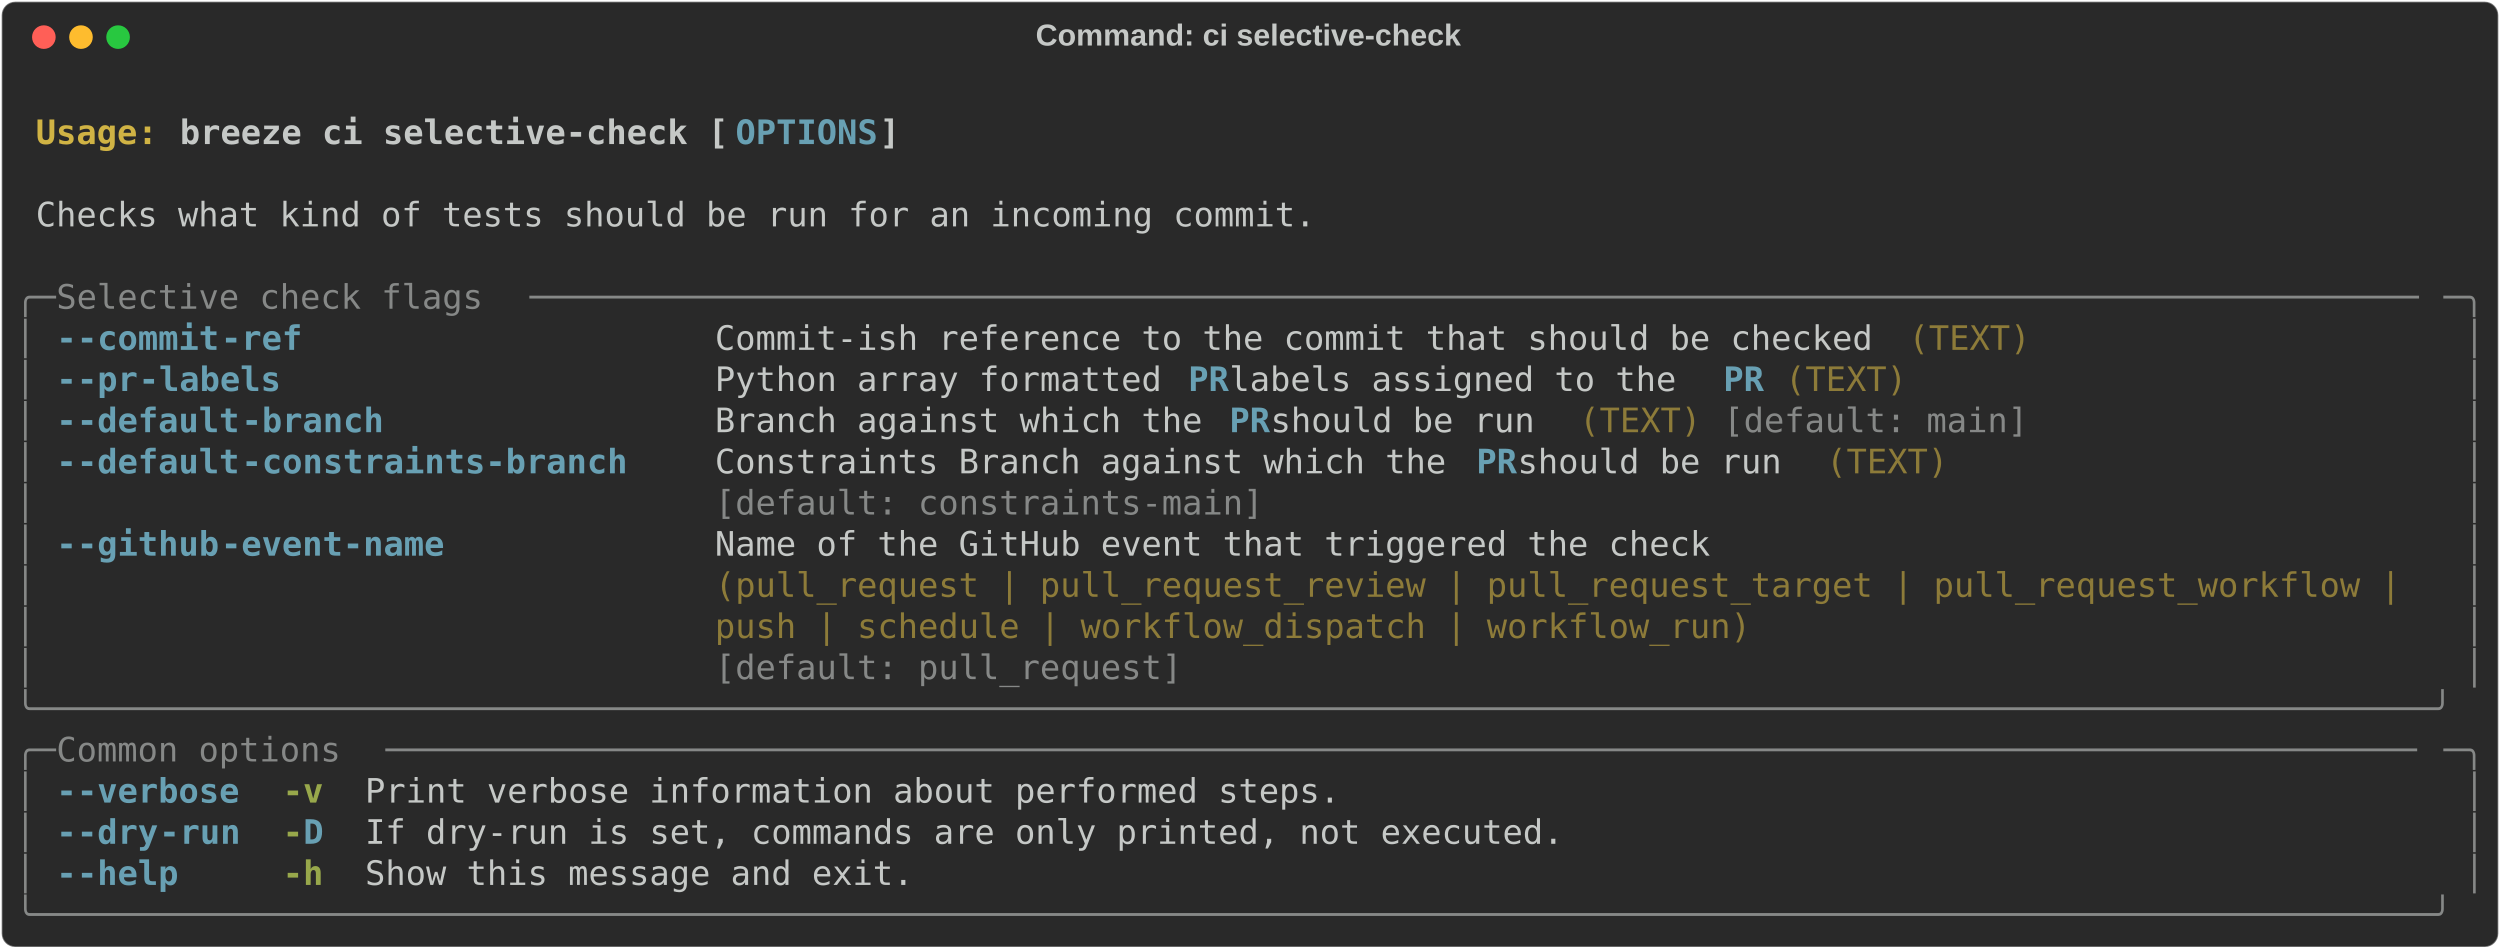
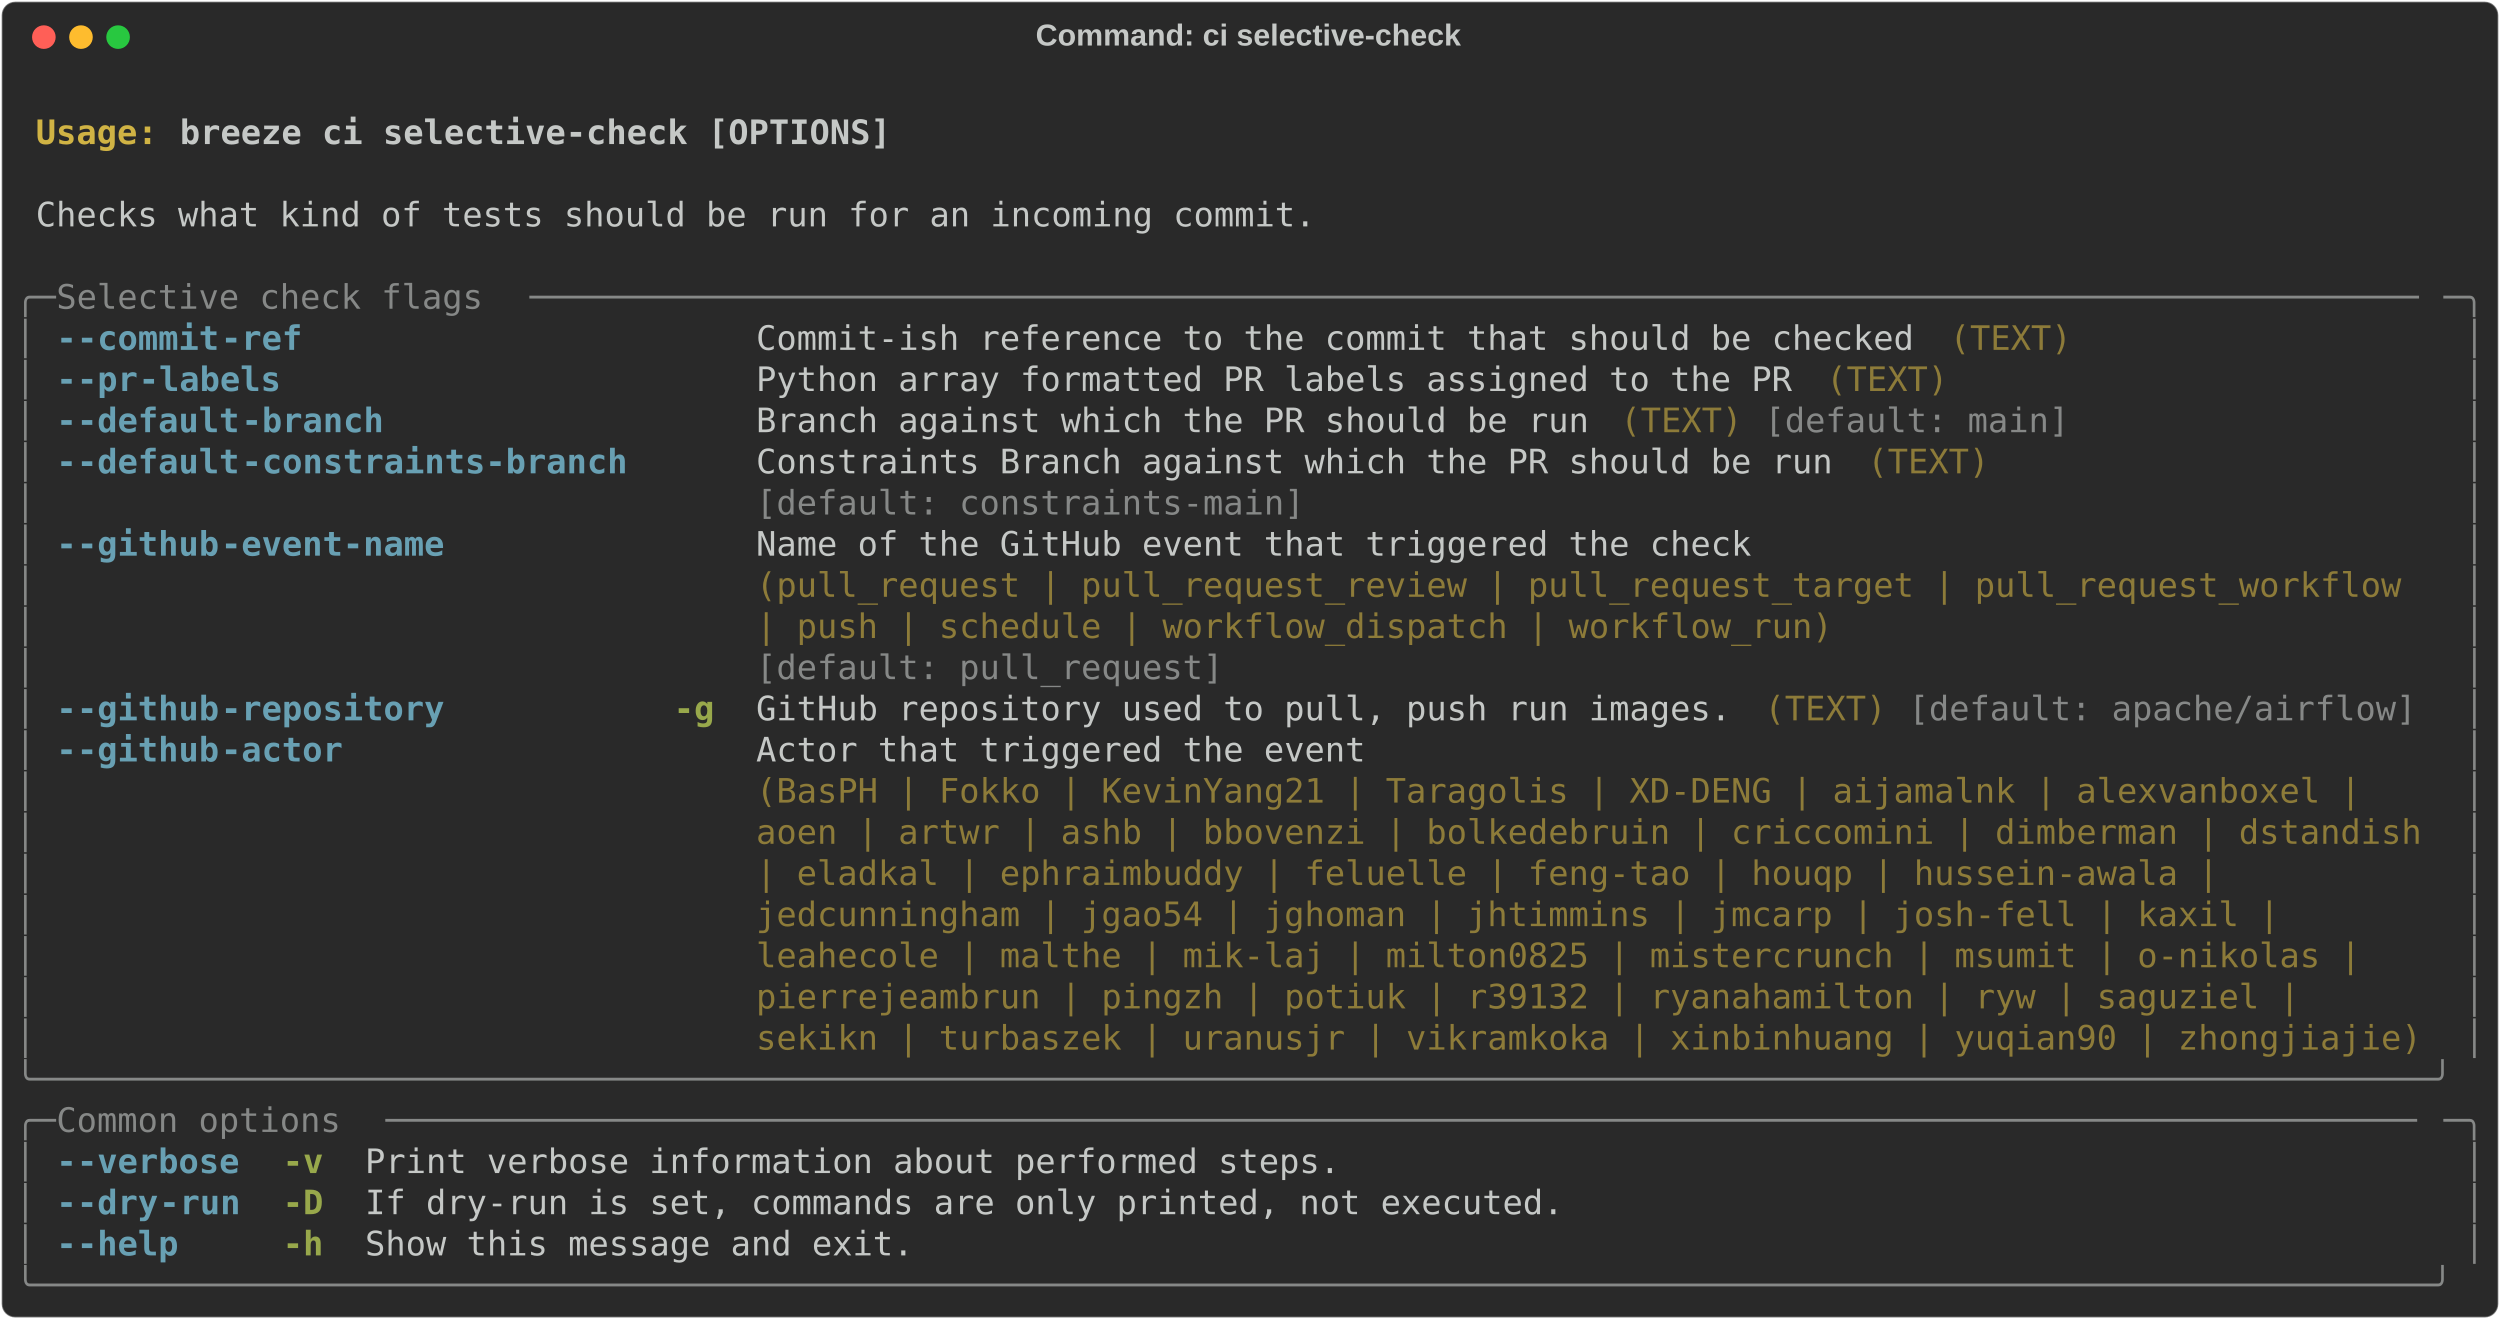
- <svg xmlns="http://www.w3.org/2000/svg" class="rich-terminal" viewBox="0 0 1482 562.4">
+ <svg xmlns="http://www.w3.org/2000/svg" class="rich-terminal" viewBox="0 0 1482 782.0">
  <style>

    @font-face {
        font-family: "Fira Code";
        src: local("FiraCode-Regular"),
                url("https://cdnjs.cloudflare.com/ajax/libs/firacode/6.2.0/woff2/FiraCode-Regular.woff2") format("woff2"),
                url("https://cdnjs.cloudflare.com/ajax/libs/firacode/6.2.0/woff/FiraCode-Regular.woff") format("woff");
        font-style: normal;
        font-weight: 400;
    }
    @font-face {
        font-family: "Fira Code";
        src: local("FiraCode-Bold"),
                url("https://cdnjs.cloudflare.com/ajax/libs/firacode/6.2.0/woff2/FiraCode-Bold.woff2") format("woff2"),
                url("https://cdnjs.cloudflare.com/ajax/libs/firacode/6.2.0/woff/FiraCode-Bold.woff") format("woff");
        font-style: bold;
        font-weight: 700;
    }

    .breeze-ci-selective-check-matrix {
        font-family: Fira Code, monospace;
        font-size: 20px;
        line-height: 24.4px;
        font-variant-east-asian: full-width;
    }

    .breeze-ci-selective-check-title {
        font-size: 18px;
        font-weight: bold;
        font-family: arial;
    }

    .breeze-ci-selective-check-r1 { fill: #c5c8c6;font-weight: bold }
.breeze-ci-selective-check-r2 { fill: #c5c8c6 }
.breeze-ci-selective-check-r3 { fill: #d0b344;font-weight: bold }
- .breeze-ci-selective-check-r4 { fill: #68a0b3;font-weight: bold }
- .breeze-ci-selective-check-r5 { fill: #868887 }
+ .breeze-ci-selective-check-r4 { fill: #868887 }
+ .breeze-ci-selective-check-r5 { fill: #68a0b3;font-weight: bold }
.breeze-ci-selective-check-r6 { fill: #8d7b39 }
.breeze-ci-selective-check-r7 { fill: #98a84b;font-weight: bold }
    </style>
  <defs>
    <clipPath id="breeze-ci-selective-check-clip-terminal">
-       <rect x="0" y="0" width="1463.0" height="511.4" />
+       <rect x="0" y="0" width="1463.0" height="731.0" />
    </clipPath>
    <clipPath id="breeze-ci-selective-check-line-0">
      <rect x="0" y="1.5" width="1464" height="24.65" />
    </clipPath>
    <clipPath id="breeze-ci-selective-check-line-1">
      <rect x="0" y="25.9" width="1464" height="24.65" />
    </clipPath>
    <clipPath id="breeze-ci-selective-check-line-2">
      <rect x="0" y="50.3" width="1464" height="24.65" />
    </clipPath>
    <clipPath id="breeze-ci-selective-check-line-3">
      <rect x="0" y="74.7" width="1464" height="24.65" />
    </clipPath>
    <clipPath id="breeze-ci-selective-check-line-4">
      <rect x="0" y="99.1" width="1464" height="24.65" />
    </clipPath>
    <clipPath id="breeze-ci-selective-check-line-5">
      <rect x="0" y="123.5" width="1464" height="24.65" />
    </clipPath>
    <clipPath id="breeze-ci-selective-check-line-6">
      <rect x="0" y="147.9" width="1464" height="24.65" />
    </clipPath>
    <clipPath id="breeze-ci-selective-check-line-7">
      <rect x="0" y="172.3" width="1464" height="24.65" />
    </clipPath>
    <clipPath id="breeze-ci-selective-check-line-8">
      <rect x="0" y="196.7" width="1464" height="24.65" />
    </clipPath>
    <clipPath id="breeze-ci-selective-check-line-9">
      <rect x="0" y="221.1" width="1464" height="24.65" />
    </clipPath>
    <clipPath id="breeze-ci-selective-check-line-10">
      <rect x="0" y="245.5" width="1464" height="24.65" />
    </clipPath>
    <clipPath id="breeze-ci-selective-check-line-11">
      <rect x="0" y="269.9" width="1464" height="24.65" />
    </clipPath>
    <clipPath id="breeze-ci-selective-check-line-12">
      <rect x="0" y="294.3" width="1464" height="24.65" />
    </clipPath>
    <clipPath id="breeze-ci-selective-check-line-13">
      <rect x="0" y="318.7" width="1464" height="24.65" />
    </clipPath>
    <clipPath id="breeze-ci-selective-check-line-14">
      <rect x="0" y="343.1" width="1464" height="24.65" />
    </clipPath>
    <clipPath id="breeze-ci-selective-check-line-15">
      <rect x="0" y="367.5" width="1464" height="24.65" />
    </clipPath>
    <clipPath id="breeze-ci-selective-check-line-16">
      <rect x="0" y="391.9" width="1464" height="24.65" />
    </clipPath>
    <clipPath id="breeze-ci-selective-check-line-17">
      <rect x="0" y="416.3" width="1464" height="24.65" />
    </clipPath>
    <clipPath id="breeze-ci-selective-check-line-18">
      <rect x="0" y="440.7" width="1464" height="24.65" />
    </clipPath>
    <clipPath id="breeze-ci-selective-check-line-19">
      <rect x="0" y="465.1" width="1464" height="24.65" />
    </clipPath>
+     <clipPath id="breeze-ci-selective-check-line-20">
+       <rect x="0" y="489.5" width="1464" height="24.65" />
+     </clipPath>
+     <clipPath id="breeze-ci-selective-check-line-21">
+       <rect x="0" y="513.9" width="1464" height="24.65" />
+     </clipPath>
+     <clipPath id="breeze-ci-selective-check-line-22">
+       <rect x="0" y="538.3" width="1464" height="24.65" />
+     </clipPath>
+     <clipPath id="breeze-ci-selective-check-line-23">
+       <rect x="0" y="562.7" width="1464" height="24.65" />
+     </clipPath>
+     <clipPath id="breeze-ci-selective-check-line-24">
+       <rect x="0" y="587.1" width="1464" height="24.65" />
+     </clipPath>
+     <clipPath id="breeze-ci-selective-check-line-25">
+       <rect x="0" y="611.5" width="1464" height="24.65" />
+     </clipPath>
+     <clipPath id="breeze-ci-selective-check-line-26">
+       <rect x="0" y="635.9" width="1464" height="24.65" />
+     </clipPath>
+     <clipPath id="breeze-ci-selective-check-line-27">
+       <rect x="0" y="660.3" width="1464" height="24.65" />
+     </clipPath>
+     <clipPath id="breeze-ci-selective-check-line-28">
+       <rect x="0" y="684.7" width="1464" height="24.65" />
+     </clipPath>
  </defs>
-   <rect fill="#292929" stroke="rgba(255,255,255,0.35)" stroke-width="1" x="1" y="1" width="1480" height="560.4" rx="8" />
+   <rect fill="#292929" stroke="rgba(255,255,255,0.35)" stroke-width="1" x="1" y="1" width="1480" height="780" rx="8" />
  <text class="breeze-ci-selective-check-title" fill="#c5c8c6" text-anchor="middle" x="740" y="27">Command: ci selective-check</text>
  <g transform="translate(26,22)">
    <circle cx="0" cy="0" r="7" fill="#ff5f57" />
    <circle cx="22" cy="0" r="7" fill="#febc2e" />
    <circle cx="44" cy="0" r="7" fill="#28c840" />
  </g>
  <g transform="translate(9, 41)" clip-path="url(#breeze-ci-selective-check-clip-terminal)">
    <g class="breeze-ci-selective-check-matrix">
      <text class="breeze-ci-selective-check-r2" x="1464" y="20" textLength="12.2" clip-path="url(#breeze-ci-selective-check-line-0)">
</text>
      <text class="breeze-ci-selective-check-r3" x="12.2" y="44.4" textLength="85.4" clip-path="url(#breeze-ci-selective-check-line-1)">Usage: </text>
-       <text class="breeze-ci-selective-check-r1" x="97.6" y="44.4" textLength="329.4" clip-path="url(#breeze-ci-selective-check-line-1)">breeze ci selective-check [</text>
-       <text class="breeze-ci-selective-check-r4" x="427" y="44.4" textLength="85.4" clip-path="url(#breeze-ci-selective-check-line-1)">OPTIONS</text>
-       <text class="breeze-ci-selective-check-r1" x="512.4" y="44.4" textLength="12.2" clip-path="url(#breeze-ci-selective-check-line-1)">]</text>
+       <text class="breeze-ci-selective-check-r1" x="97.6" y="44.4" textLength="427" clip-path="url(#breeze-ci-selective-check-line-1)">breeze ci selective-check [OPTIONS]</text>
      <text class="breeze-ci-selective-check-r2" x="1464" y="44.4" textLength="12.2" clip-path="url(#breeze-ci-selective-check-line-1)">
</text>
      <text class="breeze-ci-selective-check-r2" x="1464" y="68.8" textLength="12.2" clip-path="url(#breeze-ci-selective-check-line-2)">
</text>
      <text class="breeze-ci-selective-check-r2" x="12.2" y="93.2" textLength="768.6" clip-path="url(#breeze-ci-selective-check-line-3)">Checks what kind of tests should be run for an incoming commit.</text>
      <text class="breeze-ci-selective-check-r2" x="1464" y="93.2" textLength="12.2" clip-path="url(#breeze-ci-selective-check-line-3)">
</text>
      <text class="breeze-ci-selective-check-r2" x="1464" y="117.6" textLength="12.2" clip-path="url(#breeze-ci-selective-check-line-4)">
</text>
-       <text class="breeze-ci-selective-check-r5" x="0" y="142" textLength="24.4" clip-path="url(#breeze-ci-selective-check-line-5)">╭─</text>
-       <text class="breeze-ci-selective-check-r5" x="24.4" y="142" textLength="280.6" clip-path="url(#breeze-ci-selective-check-line-5)"> Selective check flags </text>
-       <text class="breeze-ci-selective-check-r5" x="305" y="142" textLength="1134.6" clip-path="url(#breeze-ci-selective-check-line-5)">─────────────────────────────────────────────────────────────────────────────────────────────</text>
-       <text class="breeze-ci-selective-check-r5" x="1439.6" y="142" textLength="24.4" clip-path="url(#breeze-ci-selective-check-line-5)">─╮</text>
+       <text class="breeze-ci-selective-check-r4" x="0" y="142" textLength="24.4" clip-path="url(#breeze-ci-selective-check-line-5)">╭─</text>
+       <text class="breeze-ci-selective-check-r4" x="24.4" y="142" textLength="280.6" clip-path="url(#breeze-ci-selective-check-line-5)"> Selective check flags </text>
+       <text class="breeze-ci-selective-check-r4" x="305" y="142" textLength="1134.6" clip-path="url(#breeze-ci-selective-check-line-5)">─────────────────────────────────────────────────────────────────────────────────────────────</text>
+       <text class="breeze-ci-selective-check-r4" x="1439.6" y="142" textLength="24.4" clip-path="url(#breeze-ci-selective-check-line-5)">─╮</text>
      <text class="breeze-ci-selective-check-r2" x="1464" y="142" textLength="12.2" clip-path="url(#breeze-ci-selective-check-line-5)">
</text>
-       <text class="breeze-ci-selective-check-r5" x="0" y="166.4" textLength="12.2" clip-path="url(#breeze-ci-selective-check-line-6)">│</text>
-       <text class="breeze-ci-selective-check-r4" x="24.4" y="166.4" textLength="12.2" clip-path="url(#breeze-ci-selective-check-line-6)">-</text>
-       <text class="breeze-ci-selective-check-r4" x="36.6" y="166.4" textLength="85.4" clip-path="url(#breeze-ci-selective-check-line-6)">-commit</text>
-       <text class="breeze-ci-selective-check-r4" x="122" y="166.4" textLength="48.8" clip-path="url(#breeze-ci-selective-check-line-6)">-ref</text>
-       <text class="breeze-ci-selective-check-r2" x="414.8" y="166.4" textLength="695.4" clip-path="url(#breeze-ci-selective-check-line-6)">Commit-ish reference to the commit that should be checked</text>
-       <text class="breeze-ci-selective-check-r6" x="1122.4" y="166.4" textLength="73.2" clip-path="url(#breeze-ci-selective-check-line-6)">(TEXT)</text>
-       <text class="breeze-ci-selective-check-r5" x="1451.8" y="166.4" textLength="12.2" clip-path="url(#breeze-ci-selective-check-line-6)">│</text>
+       <text class="breeze-ci-selective-check-r4" x="0" y="166.4" textLength="12.2" clip-path="url(#breeze-ci-selective-check-line-6)">│</text>
+       <text class="breeze-ci-selective-check-r5" x="24.4" y="166.4" textLength="12.2" clip-path="url(#breeze-ci-selective-check-line-6)">-</text>
+       <text class="breeze-ci-selective-check-r5" x="36.6" y="166.4" textLength="85.4" clip-path="url(#breeze-ci-selective-check-line-6)">-commit</text>
+       <text class="breeze-ci-selective-check-r5" x="122" y="166.4" textLength="48.8" clip-path="url(#breeze-ci-selective-check-line-6)">-ref</text>
+       <text class="breeze-ci-selective-check-r2" x="439.2" y="166.4" textLength="695.4" clip-path="url(#breeze-ci-selective-check-line-6)">Commit-ish reference to the commit that should be checked</text>
+       <text class="breeze-ci-selective-check-r6" x="1146.8" y="166.4" textLength="73.2" clip-path="url(#breeze-ci-selective-check-line-6)">(TEXT)</text>
+       <text class="breeze-ci-selective-check-r4" x="1451.8" y="166.4" textLength="12.2" clip-path="url(#breeze-ci-selective-check-line-6)">│</text>
      <text class="breeze-ci-selective-check-r2" x="1464" y="166.4" textLength="12.2" clip-path="url(#breeze-ci-selective-check-line-6)">
</text>
-       <text class="breeze-ci-selective-check-r5" x="0" y="190.8" textLength="12.2" clip-path="url(#breeze-ci-selective-check-line-7)">│</text>
-       <text class="breeze-ci-selective-check-r4" x="24.4" y="190.8" textLength="12.2" clip-path="url(#breeze-ci-selective-check-line-7)">-</text>
-       <text class="breeze-ci-selective-check-r4" x="36.6" y="190.8" textLength="36.6" clip-path="url(#breeze-ci-selective-check-line-7)">-pr</text>
-       <text class="breeze-ci-selective-check-r4" x="73.2" y="190.8" textLength="85.4" clip-path="url(#breeze-ci-selective-check-line-7)">-labels</text>
-       <text class="breeze-ci-selective-check-r2" x="414.8" y="190.8" textLength="280.6" clip-path="url(#breeze-ci-selective-check-line-7)">Python array formatted </text>
-       <text class="breeze-ci-selective-check-r4" x="695.4" y="190.8" textLength="24.4" clip-path="url(#breeze-ci-selective-check-line-7)">PR</text>
-       <text class="breeze-ci-selective-check-r2" x="719.8" y="190.8" textLength="292.8" clip-path="url(#breeze-ci-selective-check-line-7)"> labels assigned to the </text>
-       <text class="breeze-ci-selective-check-r4" x="1012.6" y="190.8" textLength="24.4" clip-path="url(#breeze-ci-selective-check-line-7)">PR</text>
-       <text class="breeze-ci-selective-check-r6" x="1049.2" y="190.8" textLength="73.2" clip-path="url(#breeze-ci-selective-check-line-7)">(TEXT)</text>
-       <text class="breeze-ci-selective-check-r5" x="1451.8" y="190.8" textLength="12.2" clip-path="url(#breeze-ci-selective-check-line-7)">│</text>
+       <text class="breeze-ci-selective-check-r4" x="0" y="190.8" textLength="12.2" clip-path="url(#breeze-ci-selective-check-line-7)">│</text>
+       <text class="breeze-ci-selective-check-r5" x="24.4" y="190.8" textLength="12.2" clip-path="url(#breeze-ci-selective-check-line-7)">-</text>
+       <text class="breeze-ci-selective-check-r5" x="36.6" y="190.8" textLength="36.6" clip-path="url(#breeze-ci-selective-check-line-7)">-pr</text>
+       <text class="breeze-ci-selective-check-r5" x="73.2" y="190.8" textLength="85.4" clip-path="url(#breeze-ci-selective-check-line-7)">-labels</text>
+       <text class="breeze-ci-selective-check-r2" x="439.2" y="190.8" textLength="622.2" clip-path="url(#breeze-ci-selective-check-line-7)">Python array formatted PR labels assigned to the PR</text>
+       <text class="breeze-ci-selective-check-r6" x="1073.6" y="190.8" textLength="73.2" clip-path="url(#breeze-ci-selective-check-line-7)">(TEXT)</text>
+       <text class="breeze-ci-selective-check-r4" x="1451.8" y="190.8" textLength="12.2" clip-path="url(#breeze-ci-selective-check-line-7)">│</text>
      <text class="breeze-ci-selective-check-r2" x="1464" y="190.8" textLength="12.2" clip-path="url(#breeze-ci-selective-check-line-7)">
</text>
-       <text class="breeze-ci-selective-check-r5" x="0" y="215.2" textLength="12.2" clip-path="url(#breeze-ci-selective-check-line-8)">│</text>
-       <text class="breeze-ci-selective-check-r4" x="24.4" y="215.2" textLength="12.2" clip-path="url(#breeze-ci-selective-check-line-8)">-</text>
-       <text class="breeze-ci-selective-check-r4" x="36.6" y="215.2" textLength="97.6" clip-path="url(#breeze-ci-selective-check-line-8)">-default</text>
-       <text class="breeze-ci-selective-check-r4" x="134.2" y="215.2" textLength="85.4" clip-path="url(#breeze-ci-selective-check-line-8)">-branch</text>
-       <text class="breeze-ci-selective-check-r2" x="414.8" y="215.2" textLength="305" clip-path="url(#breeze-ci-selective-check-line-8)">Branch against which the </text>
-       <text class="breeze-ci-selective-check-r4" x="719.8" y="215.2" textLength="24.4" clip-path="url(#breeze-ci-selective-check-line-8)">PR</text>
-       <text class="breeze-ci-selective-check-r2" x="744.2" y="215.2" textLength="170.8" clip-path="url(#breeze-ci-selective-check-line-8)"> should be run</text>
-       <text class="breeze-ci-selective-check-r6" x="927.2" y="215.2" textLength="73.2" clip-path="url(#breeze-ci-selective-check-line-8)">(TEXT)</text>
-       <text class="breeze-ci-selective-check-r5" x="1012.6" y="215.2" textLength="183" clip-path="url(#breeze-ci-selective-check-line-8)">[default: main]</text>
-       <text class="breeze-ci-selective-check-r5" x="1451.8" y="215.2" textLength="12.2" clip-path="url(#breeze-ci-selective-check-line-8)">│</text>
+       <text class="breeze-ci-selective-check-r4" x="0" y="215.2" textLength="12.2" clip-path="url(#breeze-ci-selective-check-line-8)">│</text>
+       <text class="breeze-ci-selective-check-r5" x="24.4" y="215.2" textLength="12.2" clip-path="url(#breeze-ci-selective-check-line-8)">-</text>
+       <text class="breeze-ci-selective-check-r5" x="36.6" y="215.2" textLength="97.6" clip-path="url(#breeze-ci-selective-check-line-8)">-default</text>
+       <text class="breeze-ci-selective-check-r5" x="134.2" y="215.2" textLength="85.4" clip-path="url(#breeze-ci-selective-check-line-8)">-branch</text>
+       <text class="breeze-ci-selective-check-r2" x="439.2" y="215.2" textLength="500.2" clip-path="url(#breeze-ci-selective-check-line-8)">Branch against which the PR should be run</text>
+       <text class="breeze-ci-selective-check-r6" x="951.6" y="215.2" textLength="73.2" clip-path="url(#breeze-ci-selective-check-line-8)">(TEXT)</text>
+       <text class="breeze-ci-selective-check-r4" x="1037" y="215.2" textLength="183" clip-path="url(#breeze-ci-selective-check-line-8)">[default: main]</text>
+       <text class="breeze-ci-selective-check-r4" x="1451.8" y="215.2" textLength="12.2" clip-path="url(#breeze-ci-selective-check-line-8)">│</text>
      <text class="breeze-ci-selective-check-r2" x="1464" y="215.2" textLength="12.2" clip-path="url(#breeze-ci-selective-check-line-8)">
</text>
-       <text class="breeze-ci-selective-check-r5" x="0" y="239.6" textLength="12.2" clip-path="url(#breeze-ci-selective-check-line-9)">│</text>
-       <text class="breeze-ci-selective-check-r4" x="24.4" y="239.6" textLength="12.2" clip-path="url(#breeze-ci-selective-check-line-9)">-</text>
-       <text class="breeze-ci-selective-check-r4" x="36.6" y="239.6" textLength="97.6" clip-path="url(#breeze-ci-selective-check-line-9)">-default</text>
-       <text class="breeze-ci-selective-check-r4" x="134.2" y="239.6" textLength="231.8" clip-path="url(#breeze-ci-selective-check-line-9)">-constraints-branch</text>
-       <text class="breeze-ci-selective-check-r2" x="414.8" y="239.6" textLength="451.4" clip-path="url(#breeze-ci-selective-check-line-9)">Constraints Branch against which the </text>
-       <text class="breeze-ci-selective-check-r4" x="866.2" y="239.6" textLength="24.4" clip-path="url(#breeze-ci-selective-check-line-9)">PR</text>
-       <text class="breeze-ci-selective-check-r2" x="890.6" y="239.6" textLength="170.8" clip-path="url(#breeze-ci-selective-check-line-9)"> should be run</text>
-       <text class="breeze-ci-selective-check-r6" x="1073.6" y="239.6" textLength="73.2" clip-path="url(#breeze-ci-selective-check-line-9)">(TEXT)</text>
-       <text class="breeze-ci-selective-check-r5" x="1451.8" y="239.6" textLength="12.2" clip-path="url(#breeze-ci-selective-check-line-9)">│</text>
+       <text class="breeze-ci-selective-check-r4" x="0" y="239.6" textLength="12.2" clip-path="url(#breeze-ci-selective-check-line-9)">│</text>
+       <text class="breeze-ci-selective-check-r5" x="24.4" y="239.6" textLength="12.2" clip-path="url(#breeze-ci-selective-check-line-9)">-</text>
+       <text class="breeze-ci-selective-check-r5" x="36.6" y="239.6" textLength="97.6" clip-path="url(#breeze-ci-selective-check-line-9)">-default</text>
+       <text class="breeze-ci-selective-check-r5" x="134.2" y="239.6" textLength="231.8" clip-path="url(#breeze-ci-selective-check-line-9)">-constraints-branch</text>
+       <text class="breeze-ci-selective-check-r2" x="439.2" y="239.6" textLength="646.6" clip-path="url(#breeze-ci-selective-check-line-9)">Constraints Branch against which the PR should be run</text>
+       <text class="breeze-ci-selective-check-r6" x="1098" y="239.6" textLength="73.2" clip-path="url(#breeze-ci-selective-check-line-9)">(TEXT)</text>
+       <text class="breeze-ci-selective-check-r4" x="1451.8" y="239.6" textLength="12.2" clip-path="url(#breeze-ci-selective-check-line-9)">│</text>
      <text class="breeze-ci-selective-check-r2" x="1464" y="239.6" textLength="12.2" clip-path="url(#breeze-ci-selective-check-line-9)">
</text>
-       <text class="breeze-ci-selective-check-r5" x="0" y="264" textLength="12.2" clip-path="url(#breeze-ci-selective-check-line-10)">│</text>
-       <text class="breeze-ci-selective-check-r5" x="414.8" y="264" textLength="646.6" clip-path="url(#breeze-ci-selective-check-line-10)">[default: constraints-main]                          </text>
-       <text class="breeze-ci-selective-check-r5" x="1451.8" y="264" textLength="12.2" clip-path="url(#breeze-ci-selective-check-line-10)">│</text>
+       <text class="breeze-ci-selective-check-r4" x="0" y="264" textLength="12.2" clip-path="url(#breeze-ci-selective-check-line-10)">│</text>
+       <text class="breeze-ci-selective-check-r4" x="439.2" y="264" textLength="646.6" clip-path="url(#breeze-ci-selective-check-line-10)">[default: constraints-main]                          </text>
+       <text class="breeze-ci-selective-check-r4" x="1451.8" y="264" textLength="12.2" clip-path="url(#breeze-ci-selective-check-line-10)">│</text>
      <text class="breeze-ci-selective-check-r2" x="1464" y="264" textLength="12.2" clip-path="url(#breeze-ci-selective-check-line-10)">
</text>
-       <text class="breeze-ci-selective-check-r5" x="0" y="288.4" textLength="12.2" clip-path="url(#breeze-ci-selective-check-line-11)">│</text>
-       <text class="breeze-ci-selective-check-r4" x="24.4" y="288.4" textLength="12.2" clip-path="url(#breeze-ci-selective-check-line-11)">-</text>
-       <text class="breeze-ci-selective-check-r4" x="36.6" y="288.4" textLength="85.4" clip-path="url(#breeze-ci-selective-check-line-11)">-github</text>
-       <text class="breeze-ci-selective-check-r4" x="122" y="288.4" textLength="134.2" clip-path="url(#breeze-ci-selective-check-line-11)">-event-name</text>
-       <text class="breeze-ci-selective-check-r2" x="414.8" y="288.4" textLength="1024.8" clip-path="url(#breeze-ci-selective-check-line-11)">Name of the GitHub event that triggered the check                                   </text>
-       <text class="breeze-ci-selective-check-r5" x="1451.8" y="288.4" textLength="12.2" clip-path="url(#breeze-ci-selective-check-line-11)">│</text>
+       <text class="breeze-ci-selective-check-r4" x="0" y="288.4" textLength="12.2" clip-path="url(#breeze-ci-selective-check-line-11)">│</text>
+       <text class="breeze-ci-selective-check-r5" x="24.4" y="288.4" textLength="12.2" clip-path="url(#breeze-ci-selective-check-line-11)">-</text>
+       <text class="breeze-ci-selective-check-r5" x="36.6" y="288.4" textLength="85.4" clip-path="url(#breeze-ci-selective-check-line-11)">-github</text>
+       <text class="breeze-ci-selective-check-r5" x="122" y="288.4" textLength="134.2" clip-path="url(#breeze-ci-selective-check-line-11)">-event-name</text>
+       <text class="breeze-ci-selective-check-r2" x="439.2" y="288.4" textLength="1000.4" clip-path="url(#breeze-ci-selective-check-line-11)">Name of the GitHub event that triggered the check                                 </text>
+       <text class="breeze-ci-selective-check-r4" x="1451.8" y="288.4" textLength="12.2" clip-path="url(#breeze-ci-selective-check-line-11)">│</text>
      <text class="breeze-ci-selective-check-r2" x="1464" y="288.4" textLength="12.2" clip-path="url(#breeze-ci-selective-check-line-11)">
</text>
-       <text class="breeze-ci-selective-check-r5" x="0" y="312.8" textLength="12.2" clip-path="url(#breeze-ci-selective-check-line-12)">│</text>
-       <text class="breeze-ci-selective-check-r6" x="414.8" y="312.8" textLength="1024.8" clip-path="url(#breeze-ci-selective-check-line-12)">(pull_request | pull_request_review | pull_request_target | pull_request_workflow | </text>
-       <text class="breeze-ci-selective-check-r5" x="1451.8" y="312.8" textLength="12.2" clip-path="url(#breeze-ci-selective-check-line-12)">│</text>
+       <text class="breeze-ci-selective-check-r4" x="0" y="312.8" textLength="12.2" clip-path="url(#breeze-ci-selective-check-line-12)">│</text>
+       <text class="breeze-ci-selective-check-r6" x="439.2" y="312.8" textLength="1000.4" clip-path="url(#breeze-ci-selective-check-line-12)">(pull_request | pull_request_review | pull_request_target | pull_request_workflow </text>
+       <text class="breeze-ci-selective-check-r4" x="1451.8" y="312.8" textLength="12.2" clip-path="url(#breeze-ci-selective-check-line-12)">│</text>
      <text class="breeze-ci-selective-check-r2" x="1464" y="312.8" textLength="12.2" clip-path="url(#breeze-ci-selective-check-line-12)">
</text>
-       <text class="breeze-ci-selective-check-r5" x="0" y="337.2" textLength="12.2" clip-path="url(#breeze-ci-selective-check-line-13)">│</text>
-       <text class="breeze-ci-selective-check-r6" x="414.8" y="337.2" textLength="1024.8" clip-path="url(#breeze-ci-selective-check-line-13)">push | schedule | workflow_dispatch | workflow_run)                                 </text>
-       <text class="breeze-ci-selective-check-r5" x="1451.8" y="337.2" textLength="12.2" clip-path="url(#breeze-ci-selective-check-line-13)">│</text>
+       <text class="breeze-ci-selective-check-r4" x="0" y="337.2" textLength="12.2" clip-path="url(#breeze-ci-selective-check-line-13)">│</text>
+       <text class="breeze-ci-selective-check-r6" x="439.2" y="337.2" textLength="1000.4" clip-path="url(#breeze-ci-selective-check-line-13)">| push | schedule | workflow_dispatch | workflow_run)                             </text>
+       <text class="breeze-ci-selective-check-r4" x="1451.8" y="337.2" textLength="12.2" clip-path="url(#breeze-ci-selective-check-line-13)">│</text>
      <text class="breeze-ci-selective-check-r2" x="1464" y="337.2" textLength="12.2" clip-path="url(#breeze-ci-selective-check-line-13)">
</text>
-       <text class="breeze-ci-selective-check-r5" x="0" y="361.6" textLength="12.2" clip-path="url(#breeze-ci-selective-check-line-14)">│</text>
-       <text class="breeze-ci-selective-check-r5" x="414.8" y="361.6" textLength="1024.8" clip-path="url(#breeze-ci-selective-check-line-14)">[default: pull_request]                                                             </text>
-       <text class="breeze-ci-selective-check-r5" x="1451.8" y="361.6" textLength="12.2" clip-path="url(#breeze-ci-selective-check-line-14)">│</text>
+       <text class="breeze-ci-selective-check-r4" x="0" y="361.6" textLength="12.2" clip-path="url(#breeze-ci-selective-check-line-14)">│</text>
+       <text class="breeze-ci-selective-check-r4" x="439.2" y="361.6" textLength="1000.4" clip-path="url(#breeze-ci-selective-check-line-14)">[default: pull_request]                                                           </text>
+       <text class="breeze-ci-selective-check-r4" x="1451.8" y="361.6" textLength="12.2" clip-path="url(#breeze-ci-selective-check-line-14)">│</text>
      <text class="breeze-ci-selective-check-r2" x="1464" y="361.6" textLength="12.2" clip-path="url(#breeze-ci-selective-check-line-14)">
</text>
-       <text class="breeze-ci-selective-check-r5" x="0" y="386" textLength="1464" clip-path="url(#breeze-ci-selective-check-line-15)">╰──────────────────────────────────────────────────────────────────────────────────────────────────────────────────────╯</text>
+       <text class="breeze-ci-selective-check-r4" x="0" y="386" textLength="12.2" clip-path="url(#breeze-ci-selective-check-line-15)">│</text>
+       <text class="breeze-ci-selective-check-r5" x="24.4" y="386" textLength="12.2" clip-path="url(#breeze-ci-selective-check-line-15)">-</text>
+       <text class="breeze-ci-selective-check-r5" x="36.6" y="386" textLength="85.4" clip-path="url(#breeze-ci-selective-check-line-15)">-github</text>
+       <text class="breeze-ci-selective-check-r5" x="122" y="386" textLength="134.2" clip-path="url(#breeze-ci-selective-check-line-15)">-repository</text>
+       <text class="breeze-ci-selective-check-r7" x="390.4" y="386" textLength="24.4" clip-path="url(#breeze-ci-selective-check-line-15)">-g</text>
+       <text class="breeze-ci-selective-check-r2" x="439.2" y="386" textLength="585.6" clip-path="url(#breeze-ci-selective-check-line-15)">GitHub repository used to pull, push run images.</text>
+       <text class="breeze-ci-selective-check-r6" x="1037" y="386" textLength="73.2" clip-path="url(#breeze-ci-selective-check-line-15)">(TEXT)</text>
+       <text class="breeze-ci-selective-check-r4" x="1122.4" y="386" textLength="305" clip-path="url(#breeze-ci-selective-check-line-15)">[default: apache/airflow]</text>
+       <text class="breeze-ci-selective-check-r4" x="1451.8" y="386" textLength="12.2" clip-path="url(#breeze-ci-selective-check-line-15)">│</text>
      <text class="breeze-ci-selective-check-r2" x="1464" y="386" textLength="12.2" clip-path="url(#breeze-ci-selective-check-line-15)">
</text>
-       <text class="breeze-ci-selective-check-r5" x="0" y="410.4" textLength="24.4" clip-path="url(#breeze-ci-selective-check-line-16)">╭─</text>
-       <text class="breeze-ci-selective-check-r5" x="24.4" y="410.4" textLength="195.2" clip-path="url(#breeze-ci-selective-check-line-16)"> Common options </text>
-       <text class="breeze-ci-selective-check-r5" x="219.6" y="410.4" textLength="1220" clip-path="url(#breeze-ci-selective-check-line-16)">────────────────────────────────────────────────────────────────────────────────────────────────────</text>
-       <text class="breeze-ci-selective-check-r5" x="1439.6" y="410.4" textLength="24.4" clip-path="url(#breeze-ci-selective-check-line-16)">─╮</text>
+       <text class="breeze-ci-selective-check-r4" x="0" y="410.4" textLength="12.2" clip-path="url(#breeze-ci-selective-check-line-16)">│</text>
+       <text class="breeze-ci-selective-check-r5" x="24.4" y="410.4" textLength="12.2" clip-path="url(#breeze-ci-selective-check-line-16)">-</text>
+       <text class="breeze-ci-selective-check-r5" x="36.6" y="410.4" textLength="85.4" clip-path="url(#breeze-ci-selective-check-line-16)">-github</text>
+       <text class="breeze-ci-selective-check-r5" x="122" y="410.4" textLength="73.2" clip-path="url(#breeze-ci-selective-check-line-16)">-actor</text>
+       <text class="breeze-ci-selective-check-r2" x="439.2" y="410.4" textLength="1000.4" clip-path="url(#breeze-ci-selective-check-line-16)">Actor that triggered the event                                                    </text>
+       <text class="breeze-ci-selective-check-r4" x="1451.8" y="410.4" textLength="12.2" clip-path="url(#breeze-ci-selective-check-line-16)">│</text>
      <text class="breeze-ci-selective-check-r2" x="1464" y="410.4" textLength="12.2" clip-path="url(#breeze-ci-selective-check-line-16)">
</text>
-       <text class="breeze-ci-selective-check-r5" x="0" y="434.8" textLength="12.2" clip-path="url(#breeze-ci-selective-check-line-17)">│</text>
-       <text class="breeze-ci-selective-check-r4" x="24.4" y="434.8" textLength="12.2" clip-path="url(#breeze-ci-selective-check-line-17)">-</text>
-       <text class="breeze-ci-selective-check-r4" x="36.6" y="434.8" textLength="97.6" clip-path="url(#breeze-ci-selective-check-line-17)">-verbose</text>
-       <text class="breeze-ci-selective-check-r7" x="158.6" y="434.8" textLength="24.4" clip-path="url(#breeze-ci-selective-check-line-17)">-v</text>
-       <text class="breeze-ci-selective-check-r2" x="207.4" y="434.8" textLength="585.6" clip-path="url(#breeze-ci-selective-check-line-17)">Print verbose information about performed steps.</text>
-       <text class="breeze-ci-selective-check-r5" x="1451.8" y="434.8" textLength="12.2" clip-path="url(#breeze-ci-selective-check-line-17)">│</text>
+       <text class="breeze-ci-selective-check-r4" x="0" y="434.8" textLength="12.2" clip-path="url(#breeze-ci-selective-check-line-17)">│</text>
+       <text class="breeze-ci-selective-check-r6" x="439.2" y="434.8" textLength="1000.4" clip-path="url(#breeze-ci-selective-check-line-17)">(BasPH | Fokko | KevinYang21 | Taragolis | XD-DENG | aijamalnk | alexvanboxel |   </text>
+       <text class="breeze-ci-selective-check-r4" x="1451.8" y="434.8" textLength="12.2" clip-path="url(#breeze-ci-selective-check-line-17)">│</text>
      <text class="breeze-ci-selective-check-r2" x="1464" y="434.8" textLength="12.2" clip-path="url(#breeze-ci-selective-check-line-17)">
</text>
-       <text class="breeze-ci-selective-check-r5" x="0" y="459.2" textLength="12.2" clip-path="url(#breeze-ci-selective-check-line-18)">│</text>
-       <text class="breeze-ci-selective-check-r4" x="24.4" y="459.2" textLength="12.2" clip-path="url(#breeze-ci-selective-check-line-18)">-</text>
-       <text class="breeze-ci-selective-check-r4" x="36.6" y="459.2" textLength="48.8" clip-path="url(#breeze-ci-selective-check-line-18)">-dry</text>
-       <text class="breeze-ci-selective-check-r4" x="85.4" y="459.2" textLength="48.8" clip-path="url(#breeze-ci-selective-check-line-18)">-run</text>
-       <text class="breeze-ci-selective-check-r7" x="158.6" y="459.2" textLength="12.2" clip-path="url(#breeze-ci-selective-check-line-18)">-</text>
-       <text class="breeze-ci-selective-check-r4" x="170.8" y="459.2" textLength="12.2" clip-path="url(#breeze-ci-selective-check-line-18)">D</text>
-       <text class="breeze-ci-selective-check-r2" x="207.4" y="459.2" textLength="719.8" clip-path="url(#breeze-ci-selective-check-line-18)">If dry-run is set, commands are only printed, not executed.</text>
-       <text class="breeze-ci-selective-check-r5" x="1451.8" y="459.2" textLength="12.2" clip-path="url(#breeze-ci-selective-check-line-18)">│</text>
+       <text class="breeze-ci-selective-check-r4" x="0" y="459.2" textLength="12.2" clip-path="url(#breeze-ci-selective-check-line-18)">│</text>
+       <text class="breeze-ci-selective-check-r6" x="439.2" y="459.2" textLength="1000.4" clip-path="url(#breeze-ci-selective-check-line-18)">aoen | artwr | ashb | bbovenzi | bolkedebruin | criccomini | dimberman | dstandish</text>
+       <text class="breeze-ci-selective-check-r4" x="1451.8" y="459.2" textLength="12.2" clip-path="url(#breeze-ci-selective-check-line-18)">│</text>
      <text class="breeze-ci-selective-check-r2" x="1464" y="459.2" textLength="12.2" clip-path="url(#breeze-ci-selective-check-line-18)">
</text>
-       <text class="breeze-ci-selective-check-r5" x="0" y="483.6" textLength="12.2" clip-path="url(#breeze-ci-selective-check-line-19)">│</text>
-       <text class="breeze-ci-selective-check-r4" x="24.4" y="483.6" textLength="12.2" clip-path="url(#breeze-ci-selective-check-line-19)">-</text>
-       <text class="breeze-ci-selective-check-r4" x="36.6" y="483.6" textLength="61" clip-path="url(#breeze-ci-selective-check-line-19)">-help</text>
-       <text class="breeze-ci-selective-check-r7" x="158.6" y="483.6" textLength="24.4" clip-path="url(#breeze-ci-selective-check-line-19)">-h</text>
-       <text class="breeze-ci-selective-check-r2" x="207.4" y="483.6" textLength="329.4" clip-path="url(#breeze-ci-selective-check-line-19)">Show this message and exit.</text>
-       <text class="breeze-ci-selective-check-r5" x="1451.8" y="483.6" textLength="12.2" clip-path="url(#breeze-ci-selective-check-line-19)">│</text>
+       <text class="breeze-ci-selective-check-r4" x="0" y="483.6" textLength="12.2" clip-path="url(#breeze-ci-selective-check-line-19)">│</text>
+       <text class="breeze-ci-selective-check-r6" x="439.2" y="483.6" textLength="1000.4" clip-path="url(#breeze-ci-selective-check-line-19)">| eladkal | ephraimbuddy | feluelle | feng-tao | houqp | hussein-awala |          </text>
+       <text class="breeze-ci-selective-check-r4" x="1451.8" y="483.6" textLength="12.2" clip-path="url(#breeze-ci-selective-check-line-19)">│</text>
      <text class="breeze-ci-selective-check-r2" x="1464" y="483.6" textLength="12.2" clip-path="url(#breeze-ci-selective-check-line-19)">
</text>
-       <text class="breeze-ci-selective-check-r5" x="0" y="508" textLength="1464" clip-path="url(#breeze-ci-selective-check-line-20)">╰──────────────────────────────────────────────────────────────────────────────────────────────────────────────────────╯</text>
+       <text class="breeze-ci-selective-check-r4" x="0" y="508" textLength="12.2" clip-path="url(#breeze-ci-selective-check-line-20)">│</text>
+       <text class="breeze-ci-selective-check-r6" x="439.2" y="508" textLength="1000.4" clip-path="url(#breeze-ci-selective-check-line-20)">jedcunningham | jgao54 | jghoman | jhtimmins | jmcarp | josh-fell | kaxil |       </text>
+       <text class="breeze-ci-selective-check-r4" x="1451.8" y="508" textLength="12.2" clip-path="url(#breeze-ci-selective-check-line-20)">│</text>
      <text class="breeze-ci-selective-check-r2" x="1464" y="508" textLength="12.2" clip-path="url(#breeze-ci-selective-check-line-20)">
+ </text>
+       <text class="breeze-ci-selective-check-r4" x="0" y="532.4" textLength="12.2" clip-path="url(#breeze-ci-selective-check-line-21)">│</text>
+       <text class="breeze-ci-selective-check-r6" x="439.2" y="532.4" textLength="1000.4" clip-path="url(#breeze-ci-selective-check-line-21)">leahecole | malthe | mik-laj | milton0825 | mistercrunch | msumit | o-nikolas |   </text>
+       <text class="breeze-ci-selective-check-r4" x="1451.8" y="532.4" textLength="12.2" clip-path="url(#breeze-ci-selective-check-line-21)">│</text>
+       <text class="breeze-ci-selective-check-r2" x="1464" y="532.4" textLength="12.2" clip-path="url(#breeze-ci-selective-check-line-21)">
+ </text>
+       <text class="breeze-ci-selective-check-r4" x="0" y="556.8" textLength="12.2" clip-path="url(#breeze-ci-selective-check-line-22)">│</text>
+       <text class="breeze-ci-selective-check-r6" x="439.2" y="556.8" textLength="1000.4" clip-path="url(#breeze-ci-selective-check-line-22)">pierrejeambrun | pingzh | potiuk | r39132 | ryanahamilton | ryw | saguziel |      </text>
+       <text class="breeze-ci-selective-check-r4" x="1451.8" y="556.8" textLength="12.2" clip-path="url(#breeze-ci-selective-check-line-22)">│</text>
+       <text class="breeze-ci-selective-check-r2" x="1464" y="556.8" textLength="12.2" clip-path="url(#breeze-ci-selective-check-line-22)">
+ </text>
+       <text class="breeze-ci-selective-check-r4" x="0" y="581.2" textLength="12.2" clip-path="url(#breeze-ci-selective-check-line-23)">│</text>
+       <text class="breeze-ci-selective-check-r6" x="439.2" y="581.2" textLength="1000.4" clip-path="url(#breeze-ci-selective-check-line-23)">sekikn | turbaszek | uranusjr | vikramkoka | xinbinhuang | yuqian90 | zhongjiajie)</text>
+       <text class="breeze-ci-selective-check-r4" x="1451.8" y="581.2" textLength="12.2" clip-path="url(#breeze-ci-selective-check-line-23)">│</text>
+       <text class="breeze-ci-selective-check-r2" x="1464" y="581.2" textLength="12.2" clip-path="url(#breeze-ci-selective-check-line-23)">
+ </text>
+       <text class="breeze-ci-selective-check-r4" x="0" y="605.6" textLength="1464" clip-path="url(#breeze-ci-selective-check-line-24)">╰──────────────────────────────────────────────────────────────────────────────────────────────────────────────────────╯</text>
+       <text class="breeze-ci-selective-check-r2" x="1464" y="605.6" textLength="12.2" clip-path="url(#breeze-ci-selective-check-line-24)">
+ </text>
+       <text class="breeze-ci-selective-check-r4" x="0" y="630" textLength="24.4" clip-path="url(#breeze-ci-selective-check-line-25)">╭─</text>
+       <text class="breeze-ci-selective-check-r4" x="24.4" y="630" textLength="195.2" clip-path="url(#breeze-ci-selective-check-line-25)"> Common options </text>
+       <text class="breeze-ci-selective-check-r4" x="219.6" y="630" textLength="1220" clip-path="url(#breeze-ci-selective-check-line-25)">────────────────────────────────────────────────────────────────────────────────────────────────────</text>
+       <text class="breeze-ci-selective-check-r4" x="1439.6" y="630" textLength="24.4" clip-path="url(#breeze-ci-selective-check-line-25)">─╮</text>
+       <text class="breeze-ci-selective-check-r2" x="1464" y="630" textLength="12.2" clip-path="url(#breeze-ci-selective-check-line-25)">
+ </text>
+       <text class="breeze-ci-selective-check-r4" x="0" y="654.4" textLength="12.2" clip-path="url(#breeze-ci-selective-check-line-26)">│</text>
+       <text class="breeze-ci-selective-check-r5" x="24.4" y="654.4" textLength="12.2" clip-path="url(#breeze-ci-selective-check-line-26)">-</text>
+       <text class="breeze-ci-selective-check-r5" x="36.6" y="654.4" textLength="97.6" clip-path="url(#breeze-ci-selective-check-line-26)">-verbose</text>
+       <text class="breeze-ci-selective-check-r7" x="158.6" y="654.4" textLength="24.4" clip-path="url(#breeze-ci-selective-check-line-26)">-v</text>
+       <text class="breeze-ci-selective-check-r2" x="207.4" y="654.4" textLength="585.6" clip-path="url(#breeze-ci-selective-check-line-26)">Print verbose information about performed steps.</text>
+       <text class="breeze-ci-selective-check-r4" x="1451.8" y="654.4" textLength="12.2" clip-path="url(#breeze-ci-selective-check-line-26)">│</text>
+       <text class="breeze-ci-selective-check-r2" x="1464" y="654.4" textLength="12.2" clip-path="url(#breeze-ci-selective-check-line-26)">
+ </text>
+       <text class="breeze-ci-selective-check-r4" x="0" y="678.8" textLength="12.2" clip-path="url(#breeze-ci-selective-check-line-27)">│</text>
+       <text class="breeze-ci-selective-check-r5" x="24.4" y="678.8" textLength="12.2" clip-path="url(#breeze-ci-selective-check-line-27)">-</text>
+       <text class="breeze-ci-selective-check-r5" x="36.6" y="678.8" textLength="48.8" clip-path="url(#breeze-ci-selective-check-line-27)">-dry</text>
+       <text class="breeze-ci-selective-check-r5" x="85.4" y="678.8" textLength="48.8" clip-path="url(#breeze-ci-selective-check-line-27)">-run</text>
+       <text class="breeze-ci-selective-check-r7" x="158.6" y="678.8" textLength="24.4" clip-path="url(#breeze-ci-selective-check-line-27)">-D</text>
+       <text class="breeze-ci-selective-check-r2" x="207.4" y="678.8" textLength="719.8" clip-path="url(#breeze-ci-selective-check-line-27)">If dry-run is set, commands are only printed, not executed.</text>
+       <text class="breeze-ci-selective-check-r4" x="1451.8" y="678.8" textLength="12.2" clip-path="url(#breeze-ci-selective-check-line-27)">│</text>
+       <text class="breeze-ci-selective-check-r2" x="1464" y="678.8" textLength="12.2" clip-path="url(#breeze-ci-selective-check-line-27)">
+ </text>
+       <text class="breeze-ci-selective-check-r4" x="0" y="703.2" textLength="12.2" clip-path="url(#breeze-ci-selective-check-line-28)">│</text>
+       <text class="breeze-ci-selective-check-r5" x="24.4" y="703.2" textLength="12.2" clip-path="url(#breeze-ci-selective-check-line-28)">-</text>
+       <text class="breeze-ci-selective-check-r5" x="36.6" y="703.2" textLength="61" clip-path="url(#breeze-ci-selective-check-line-28)">-help</text>
+       <text class="breeze-ci-selective-check-r7" x="158.6" y="703.2" textLength="24.4" clip-path="url(#breeze-ci-selective-check-line-28)">-h</text>
+       <text class="breeze-ci-selective-check-r2" x="207.4" y="703.2" textLength="329.4" clip-path="url(#breeze-ci-selective-check-line-28)">Show this message and exit.</text>
+       <text class="breeze-ci-selective-check-r4" x="1451.8" y="703.2" textLength="12.2" clip-path="url(#breeze-ci-selective-check-line-28)">│</text>
+       <text class="breeze-ci-selective-check-r2" x="1464" y="703.2" textLength="12.2" clip-path="url(#breeze-ci-selective-check-line-28)">
+ </text>
+       <text class="breeze-ci-selective-check-r4" x="0" y="727.6" textLength="1464" clip-path="url(#breeze-ci-selective-check-line-29)">╰──────────────────────────────────────────────────────────────────────────────────────────────────────────────────────╯</text>
+       <text class="breeze-ci-selective-check-r2" x="1464" y="727.6" textLength="12.2" clip-path="url(#breeze-ci-selective-check-line-29)">
</text>
    </g>
  </g>
</svg>
